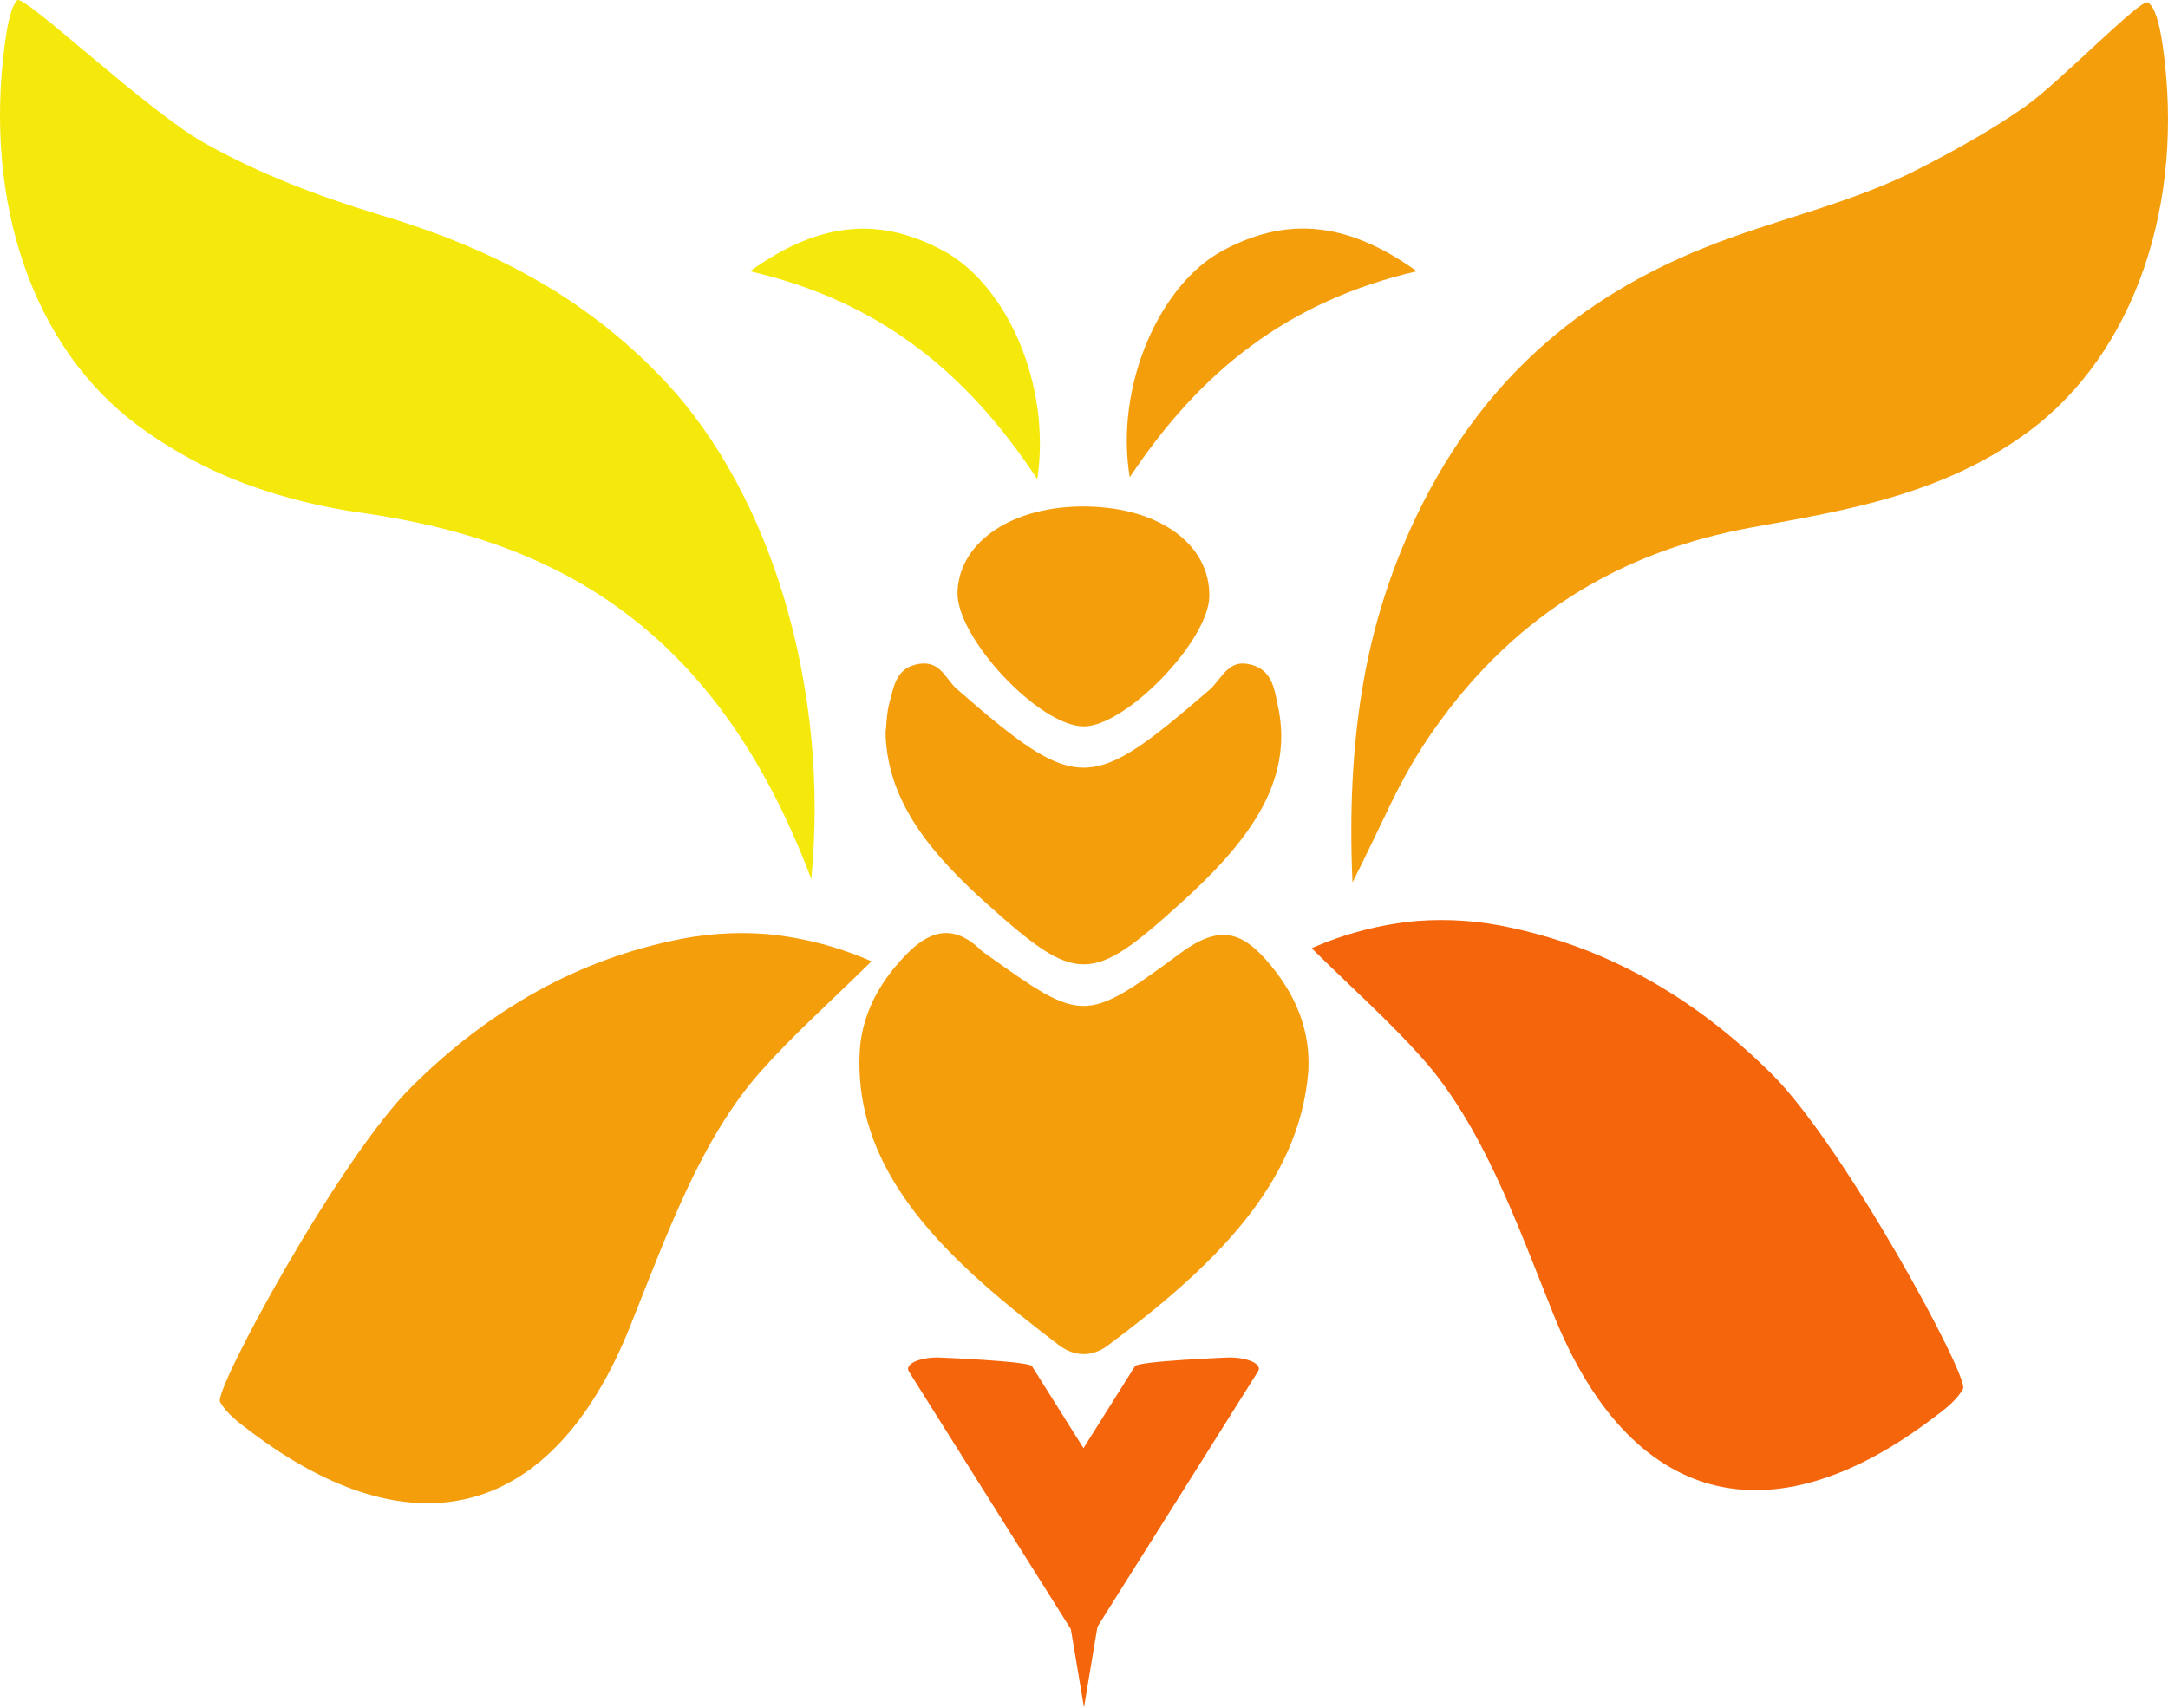
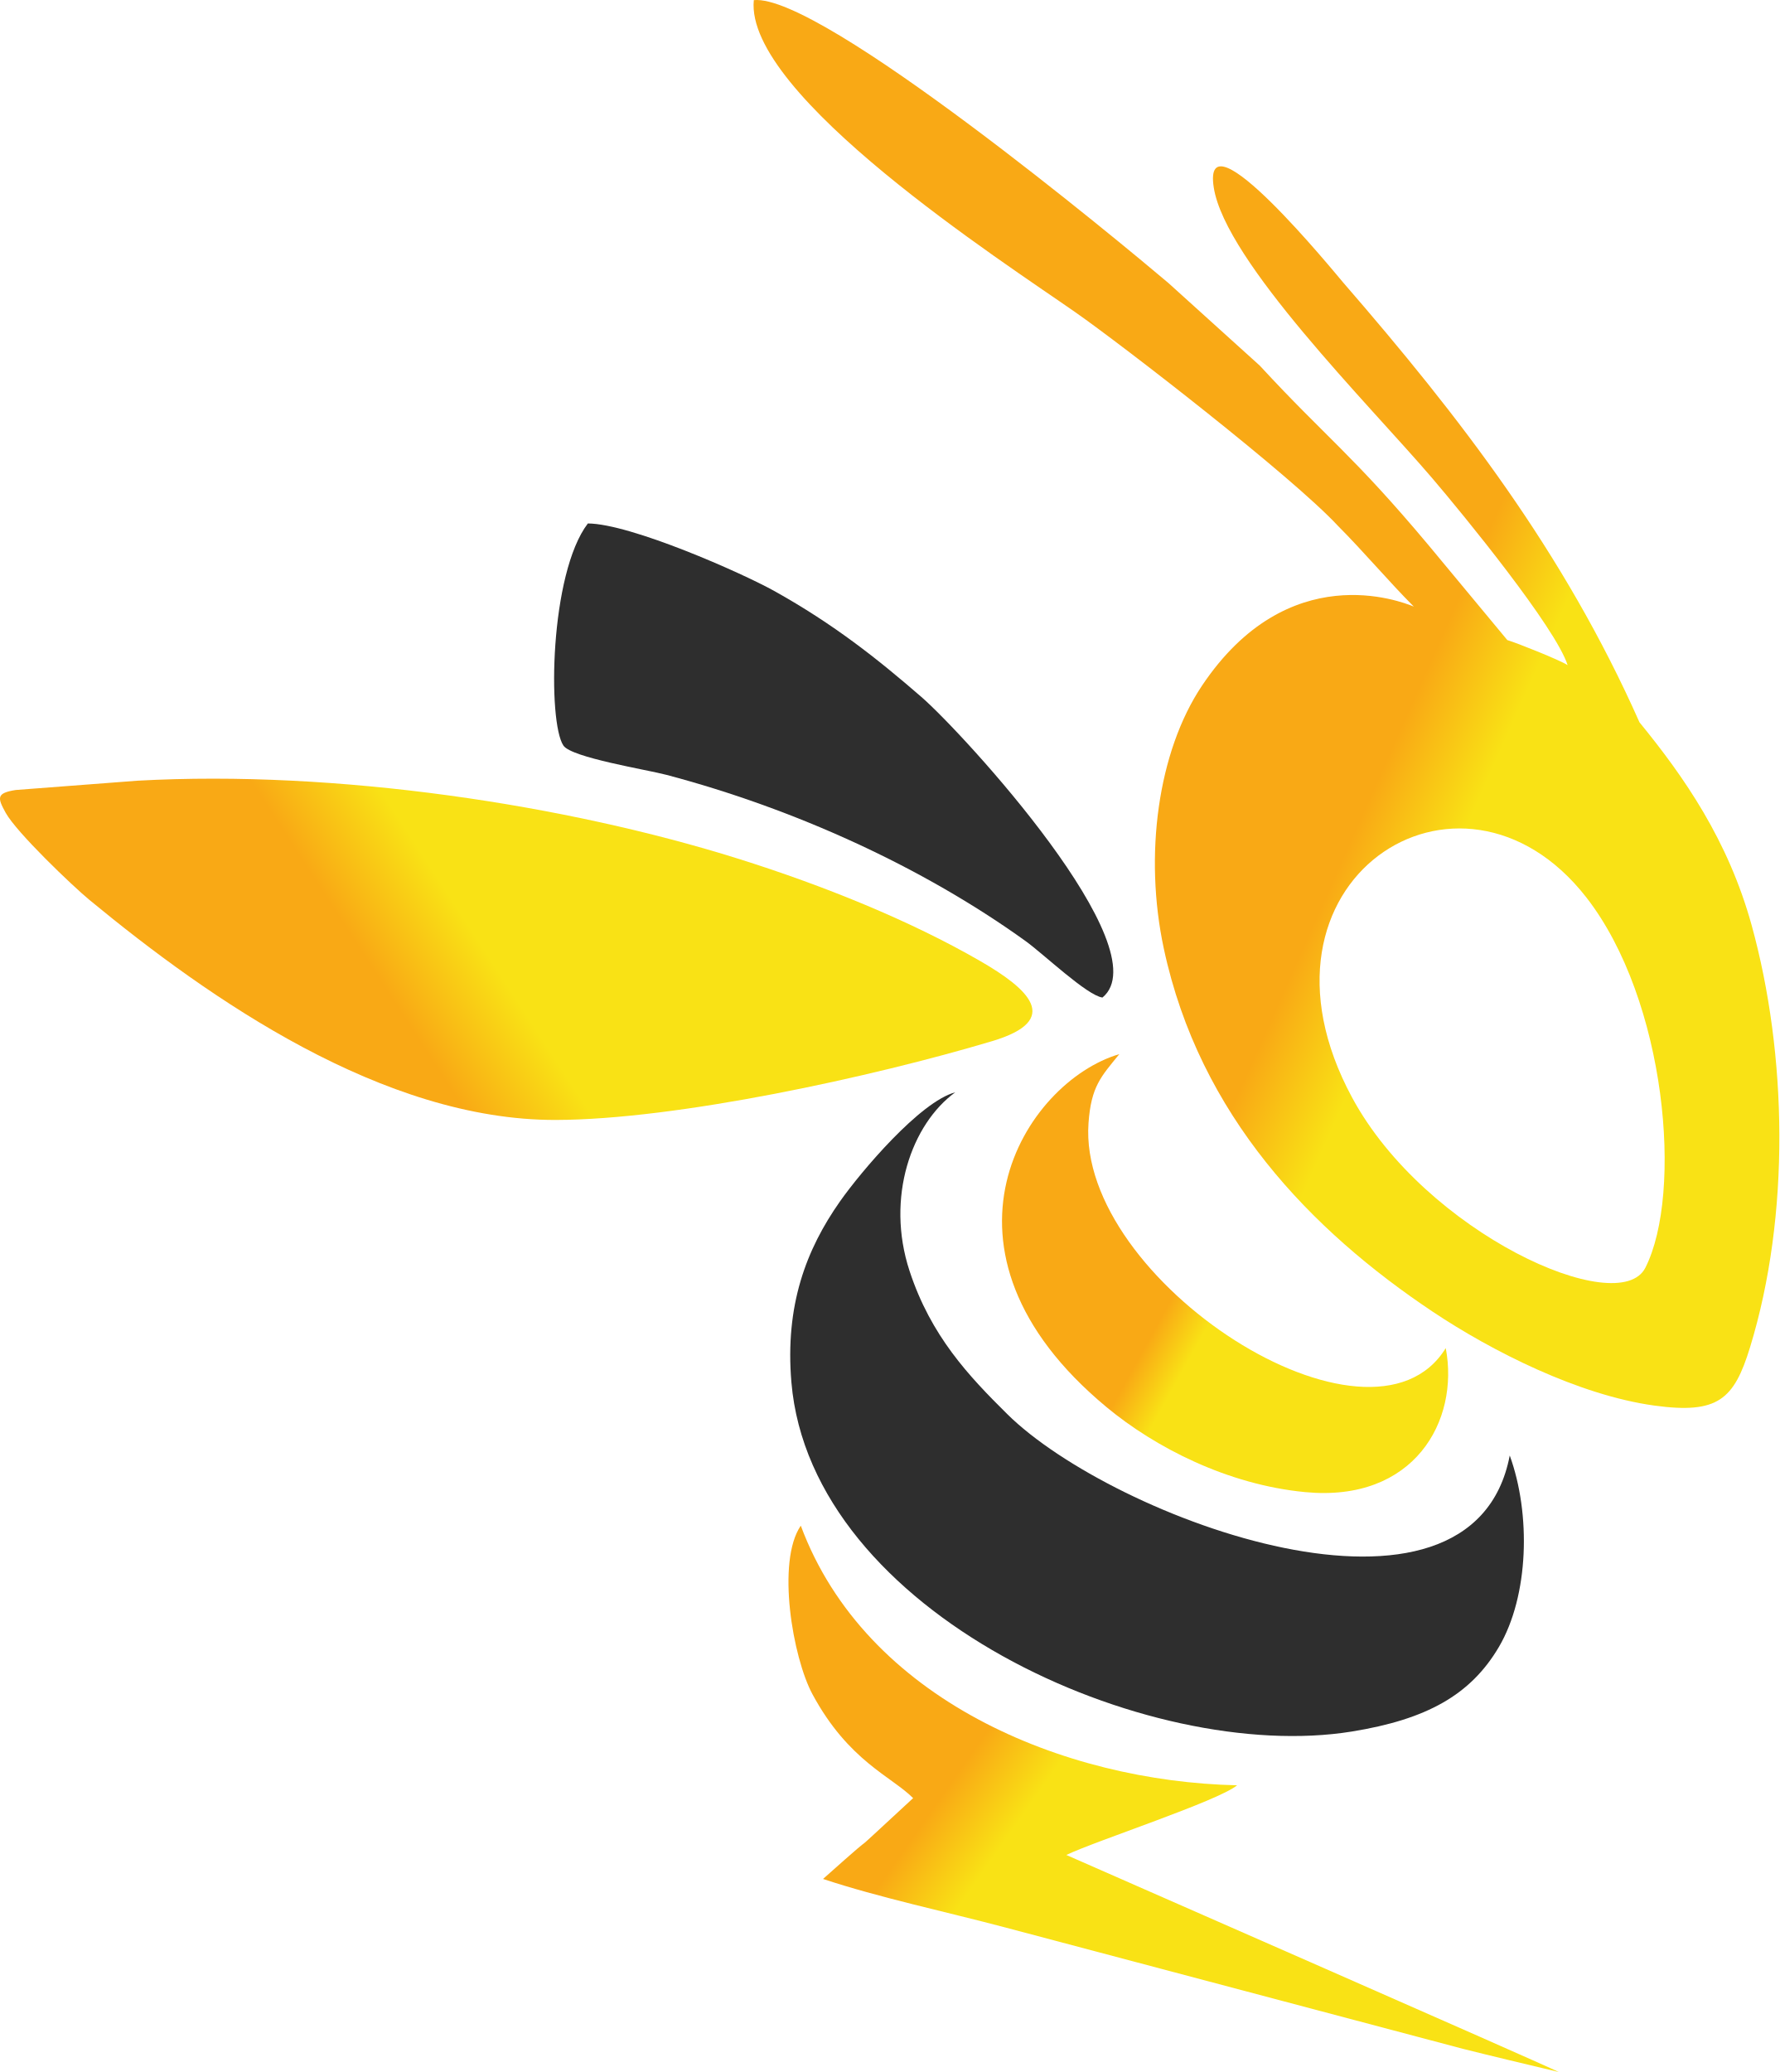
- <svg xmlns="http://www.w3.org/2000/svg" viewBox="157.134 46.449 701.936 552.936">
-   <g id="WaspLayer" data-name="WaspLayer" transform="matrix(1, 0, 0, 1, 157.0911, 46.41464)">
-     <path class="svgColor" d="M572.65,569.17c-2.88,37-31.44,64-65,89-5.12,3.81-10.84,3.57-15.78-.18-34.78-26.44-65.93-54.25-64.53-94,.42-11.84,5.52-22.52,14.83-32.19,7.32-7.61,15.09-10.81,24.52-1.68a14.28,14.28,0,0,0,1.54,1.19c31.3,22.31,31.87,22.72,63-.25,12.41-9.18,19.6-7,27.78,2.24C568.65,544.24,573.33,556.08,572.65,569.17Z" transform="translate(-149 -222.36)" style="fill: rgb(245, 158, 11);" />
-     <path class="svgColor" d="M435.76,459.77c.33-2.71.33-6.59,1.38-10.31,1.35-4.73,2-10.86,9.42-12.07,7-1.13,8.66,5,12.3,8.15,39.4,34.34,43.17,33.42,81.68.35,3.75-3.23,5.88-9.5,12.12-8.54,8.37,1.27,8.92,8.18,10.09,13.44,5.69,25.6-11,45.54-31.58,64.22-28.95,26.21-33.45,26.2-62.41.24C451.05,499.37,436.3,482.41,435.76,459.77Z" transform="translate(-149 -222.36)" style="fill: rgb(245, 158, 11);" />
-     <path class="svgColor" d="M540.59,415.51c-.22,14.41-27,42.1-40.65,42.12-14.41,0-41.48-28.87-40.88-43.64.66-16.41,18.14-27.93,41.81-27.57S540.85,398.8,540.59,415.51Z" transform="translate(-149 -222.36)" style="fill: rgb(245, 158, 11);" />
-     <path class="svgColor" d="M607.75,310.23c-41.76,9.72-70.07,32.38-92.92,66.7-4.9-29.33,9.55-62.39,30.1-73.39C564.53,293.05,584.06,293.23,607.75,310.23Z" transform="translate(-149 -222.36)" style="fill: rgb(245, 158, 11);" />
-     <path class="svgColor" d="M484.89,377.57c-23-34.85-51.23-57.63-93-67.33,23.45-16.91,42.87-17.18,62.49-6.7C475,314.55,489.46,347,484.89,377.57Z" transform="translate(-149 -222.36)" style="fill: rgb(245, 233, 11);" />
-     <path class="svgColor" d="M411.71,507.05C396,465.36,374.83,437.89,350,419.76s-53.37-26.93-83.79-31.29a179.23,179.23,0,0,1-37.64-9.36,141.74,141.74,0,0,1-35-19c-16.93-12.59-29.38-30.57-36.74-51.84s-9.65-45.81-6.24-71.53c.89-6.76,2-12,4-14.25s42,35.71,60.26,46,37.56,17.57,57.3,23.51c16.81,5.05,33.11,11.33,48.6,19.95a177.9,177.9,0,0,1,43.69,34c16.9,18,30.23,42.6,38.58,70.52A239.31,239.31,0,0,1,411.71,507.05Z" transform="translate(-149 -222.36)" style="fill: rgb(245, 233, 11);" />
-     <path class="svgColor" d="M586.93,508.15c-1-22.78,0-43.23,3.07-62a206.81,206.81,0,0,1,15.43-51.86c11.06-24.58,25.08-43.53,41.25-58.32s34.47-25.4,54.08-33.31c11.64-4.69,23.57-8.25,35.42-12.11s23.65-8,35-13.92c11.61-6,23.06-12.32,33.91-20s37.19-34.92,39.38-33.43,3.67,6.16,4.79,14c3.68,25.67,1.37,50.61-6.15,72.29s-20.22,40.08-37.34,52.71c-13.75,10.14-28.39,16.47-43.46,21s-30.59,7.18-46.1,10c-20.77,3.79-40.4,10.8-58.34,22.22S623.71,442.59,609.71,464a185.17,185.17,0,0,0-11,20C595.15,491.29,591.42,499.33,586.93,508.15Z" transform="translate(-149 -222.36)" style="fill: rgb(245, 158, 11);" />
-     <path class="svgColor" d="M431.2,533.71c-6.78,6.69-13.07,12.61-19,18.34s-11.49,11.29-16.78,17.24c-9.79,11-17.42,24.26-24.1,38.54s-12.43,29.56-18.45,44.54c-12.36,30.76-29.79,49.17-50.75,54.9S256.67,706,230.2,686c-4-3-7.87-5.9-9.92-9.65s38.44-78.64,62-102,51.08-40.13,84.11-47.23A103.38,103.38,0,0,1,397,524.87,109.07,109.07,0,0,1,431.2,533.71Z" transform="translate(-149 -222.36)" style="fill: rgb(245, 158, 11);" />
-     <path class="svgColor" d="M573.72,529.47c6.77,6.69,13.07,12.61,19,18.35s11.48,11.28,16.78,17.23c9.78,11,17.41,24.27,24.1,38.55s12.43,29.55,18.45,44.54c12.36,30.75,29.79,49.17,50.75,54.89s45.45-1.24,71.91-21.24c4-3,7.87-5.89,9.92-9.64s-38.44-78.64-62-102S671.5,530,638.47,522.88a103.33,103.33,0,0,0-30.53-2.24A108.63,108.63,0,0,0,573.72,529.47Z" transform="translate(-149 -222.36)" style="fill: rgb(245, 101, 11);" />
-     <path class="svgColor" d="M547,662s-29.45,1.17-30.48,2.82l-16.68,26.55-16.68-26.55c-1-1.65-30.49-2.82-30.49-2.82-6.22,0-10.81,2.23-9.36,4.54L495.76,750,500,775.33l4.37-26.13,52-82.71C557.8,664.18,553.21,662,547,662Z" transform="translate(-149 -222.36)" style="fill: rgb(245, 101, 11);" />
+ <svg xmlns="http://www.w3.org/2000/svg" xmlns:xlink="http://www.w3.org/1999/xlink" version="1.1" id="Layer_1" x="0px" y="0px" viewBox="0 0 2547.752 2966.308" xml:space="preserve" width="2547.752" height="2966.308">
+   <defs id="defs26">
+     <linearGradient id="linearGradient62">
+       <stop style="stop-color:#f9a915;stop-opacity:1;" offset="0.422" id="stop61" />
+       <stop style="stop-color:#f9e215;stop-opacity:1;" offset="0.523" id="stop62" />
+     </linearGradient>
+     <linearGradient id="linearGradient60">
+       <stop style="stop-color:#f9a915;stop-opacity:1;" offset="0.629" id="stop59" />
+       <stop style="stop-color:#f9e215;stop-opacity:1;" offset="0.727" id="stop60" />
+     </linearGradient>
+     <linearGradient id="linearGradient58">
+       <stop style="stop-color:#f9a915;stop-opacity:1;" offset="0.251" id="stop57" />
+       <stop style="stop-color:#f9e215;stop-opacity:1;" offset="0.352" id="stop58" />
+     </linearGradient>
+     <linearGradient id="linearGradient53">
+       <stop style="stop-color:#f9a915;stop-opacity:1;" offset="0.373" id="stop53" />
+       <stop style="stop-color:#f9e215;stop-opacity:1;" offset="0.474" id="stop54" />
+     </linearGradient>
+     <linearGradient xlink:href="#linearGradient60" id="linearGradient54" x1="742.469" y1="456.919" x2="827.009" y2="494.558" gradientUnits="userSpaceOnUse" />
+     <linearGradient xlink:href="#linearGradient62" id="linearGradient55" x1="763.405" y1="517.36" x2="798.607" y2="536.873" gradientUnits="userSpaceOnUse" />
+     <linearGradient xlink:href="#linearGradient53" id="linearGradient56" x1="678.001" y1="523.232" x2="756.113" y2="472.506" gradientUnits="userSpaceOnUse" />
+     <linearGradient xlink:href="#linearGradient58" id="linearGradient57" x1="747.901" y1="554.567" x2="804.82" y2="594.423" gradientUnits="userSpaceOnUse" />
+   </defs>
+   <g id="g26" transform="matrix(15.87177,0,0,15.87177,-10641.832,-6543.01)">
+     <path style="clip-rule:evenodd;display:inline;fill:#2e2e2e;fill-rule:evenodd;fill-opacity:1" d="m 806.685,543.527 c -3.4,17.783 -35.813,5.683 -45.337,-3.741 -3.46,-3.424 -6.883,-7.034 -8.81,-12.915 -2.171,-6.626 0.192,-13.242 4.125,-16.104 -3.159,0.831 -8.503,7.148 -10.394,9.835 -3.055,4.344 -4.974,9.38 -4.387,16.316 1.764,20.866 32.17,34.479 50.557,31.506 6.72,-1.087 10.71,-3.284 13.265,-7.624 2.721,-4.621 2.898,-12.012 0.981,-17.273 z" id="path5" transform="translate(2.18519e-5)" />
+     <path style="clip-rule:evenodd;fill:#2e2e2e;fill-rule:evenodd;fill-opacity:1" d="m 769.943,502.219 c 5.304,-4.352 -12.563,-23.84 -16.334,-27.112 -3.938,-3.417 -7.892,-6.556 -13.242,-9.542 -2.965,-1.655 -13.007,-6.09 -16.847,-6.107 -3.446,4.512 -3.636,17.916 -2.203,20.037 0.733,1.085 7.507,2.165 9.29,2.637 11.523,3.047 23.091,8.294 32.393,14.988 1.625,1.169 5.543,4.91 6.943,5.099 z" id="path6" transform="translate(2.18519e-5)" />
+     <path style="clip-rule:evenodd;fill:url(#linearGradient57);fill-rule:evenodd" d="m 752.864,574.431 c -7.944,7.351 -1.21,1.123 -8.128,7.29 4.987,1.661 11.18,2.981 16.464,4.382 l 41.273,10.944 c 2.608,0.655 5.74,1.397 8.63,2.087 -2.163,-1.054 -39.32,-17.325 -44.419,-19.576 2.641,-1.27 13.682,-4.86 15.406,-6.284 -15.674,-0.349 -33.53,-7.731 -39.361,-23.418 -2.213,3.228 -0.731,11.896 1.057,15.211 3.251,6.027 7.125,7.403 9.078,9.364 z" id="path7" transform="translate(2.18519e-5)" />
+     <path style="clip-rule:evenodd;fill:url(#linearGradient56);fill-rule:evenodd" d="m 682.876,482.661 -10.977,0.838 c -1.742,0.28 -1.652,0.689 -0.902,2.05 0.982,1.782 6.026,6.6 7.57,7.874 10.858,8.958 26.508,19.869 42.051,19.837 10.897,-0.022 28.539,-3.873 39.37,-7.107 6.428,-1.919 3.222,-4.746 -1.066,-7.222 -6.355,-3.668 -14.143,-6.818 -21.86,-9.24 -15.438,-4.842 -36.155,-8.03 -54.186,-7.03 z" id="path4" />
+     <path style="clip-rule:evenodd;fill:url(#linearGradient55);fill-rule:evenodd" d="m 800.913,533.839 c -6.758,10.987 -33.253,-6.097 -32.228,-20.297 0.238,-3.3 1.109,-4.165 2.78,-6.219 -8.518,2.5 -18.242,17.671 -1.151,31.843 4.376,3.628 10.899,6.991 17.917,7.663 9.823,0.941 13.93,-6.415 12.682,-12.99 z" id="path8" />
+     <path style="clip-rule:evenodd;fill:url(#linearGradient54);fill-rule:evenodd;fill-opacity:1" d="m 811.906,472.236 c -0.684,-0.451 -4.592,-2.011 -5.439,-2.259 l -7.113,-8.567 c -6.855,-8.179 -9.179,-9.648 -15.222,-16.192 l -8.249,-7.457 c -4.142,-3.509 -31.329,-26.115 -37.392,-25.507 -0.844,8.544 22.588,23.667 28.99,28.14 4.285,2.994 19.549,14.807 23.687,19.26 2.358,2.365 4.621,5.06 6.862,7.301 -1.143,-0.467 -11.336,-4.48 -19.112,7.141 -3.986,5.957 -5.239,15.297 -3.443,23.693 3.231,15.107 13.33,25.469 24.265,32.769 5.319,3.551 13.154,7.528 20.004,8.467 5.72,0.783 7.176,-0.55 8.618,-5.254 3.661,-11.937 3.347,-26.464 0.149,-38.06 -2.124,-7.702 -6.118,-13.419 -10.122,-18.318 -6.834,-15.402 -16.252,-27.587 -26.745,-39.686 -0.628,-0.724 -12.794,-15.676 -11.657,-8.533 1.061,6.663 13.974,19.502 19.669,26.158 2.901,3.39 11.18,13.534 12.25,16.904 z m -19.441,39.006 c 6.598,12.218 24.064,20.058 26.454,15.349 3.404,-6.706 1.919,-24.121 -5.334,-33.416 -11.375,-14.578 -31.638,-1.409 -21.12,18.067 z" id="path3" transform="translate(2.18519e-5)" />
  </g>
</svg>
